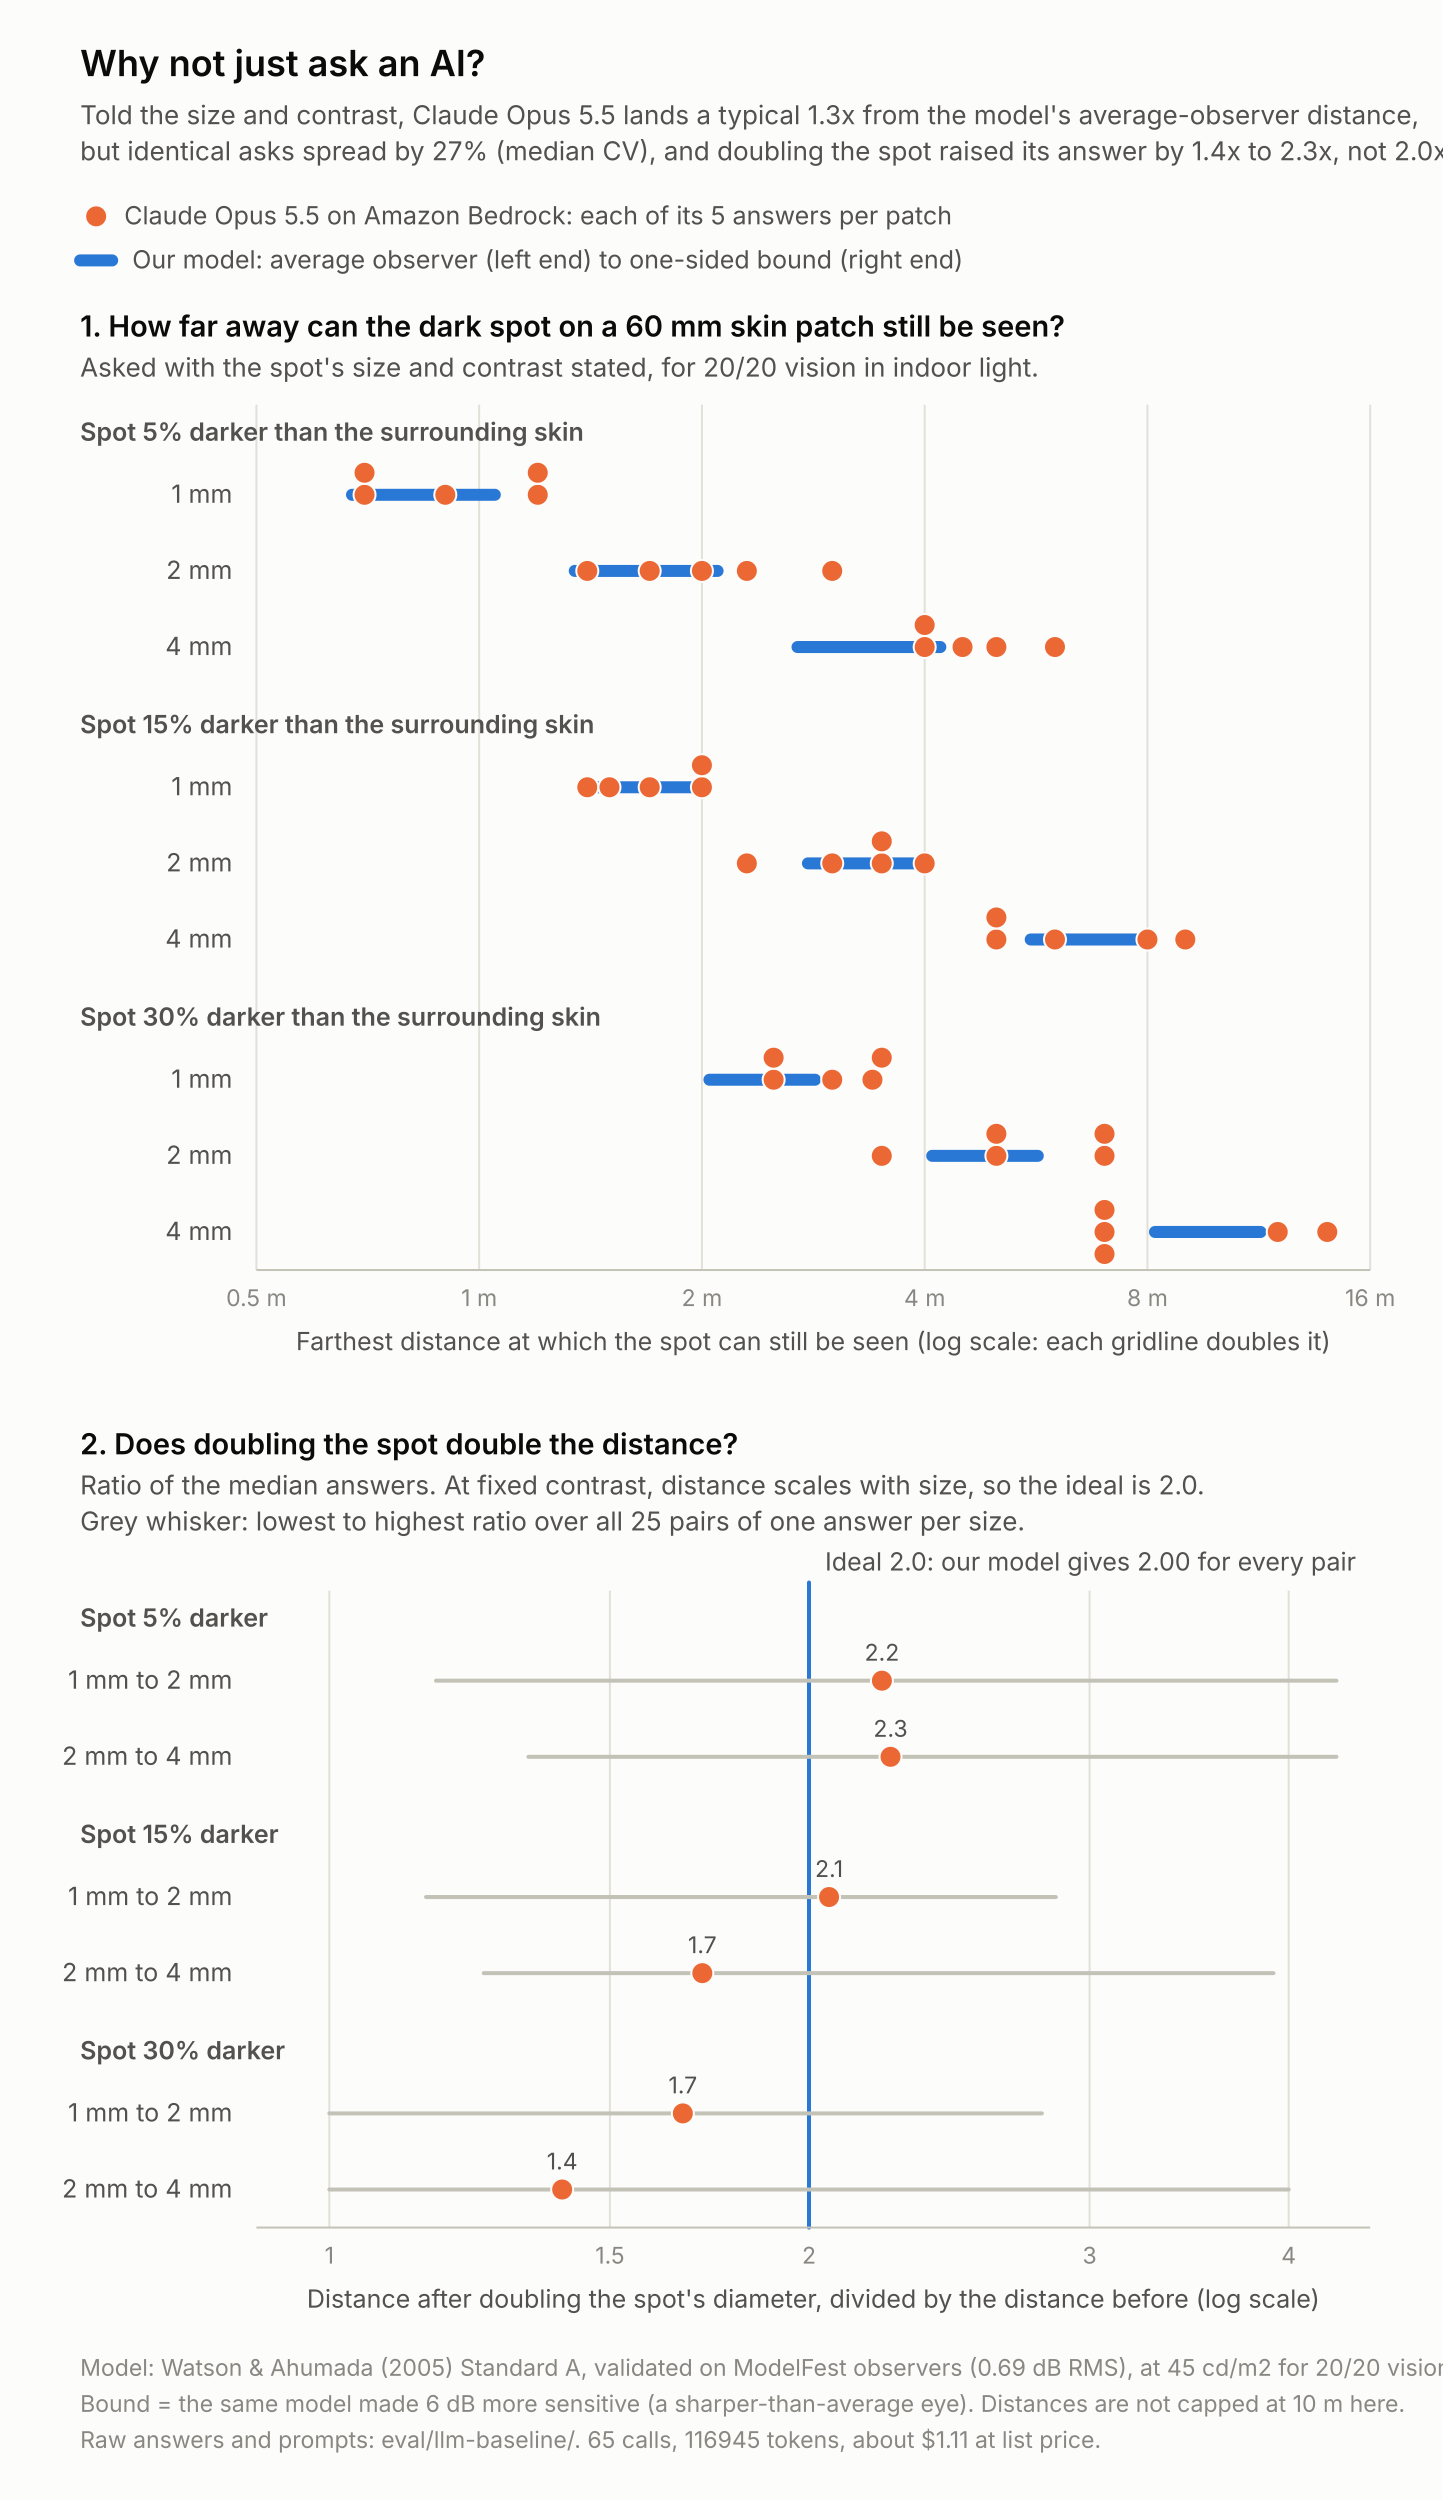
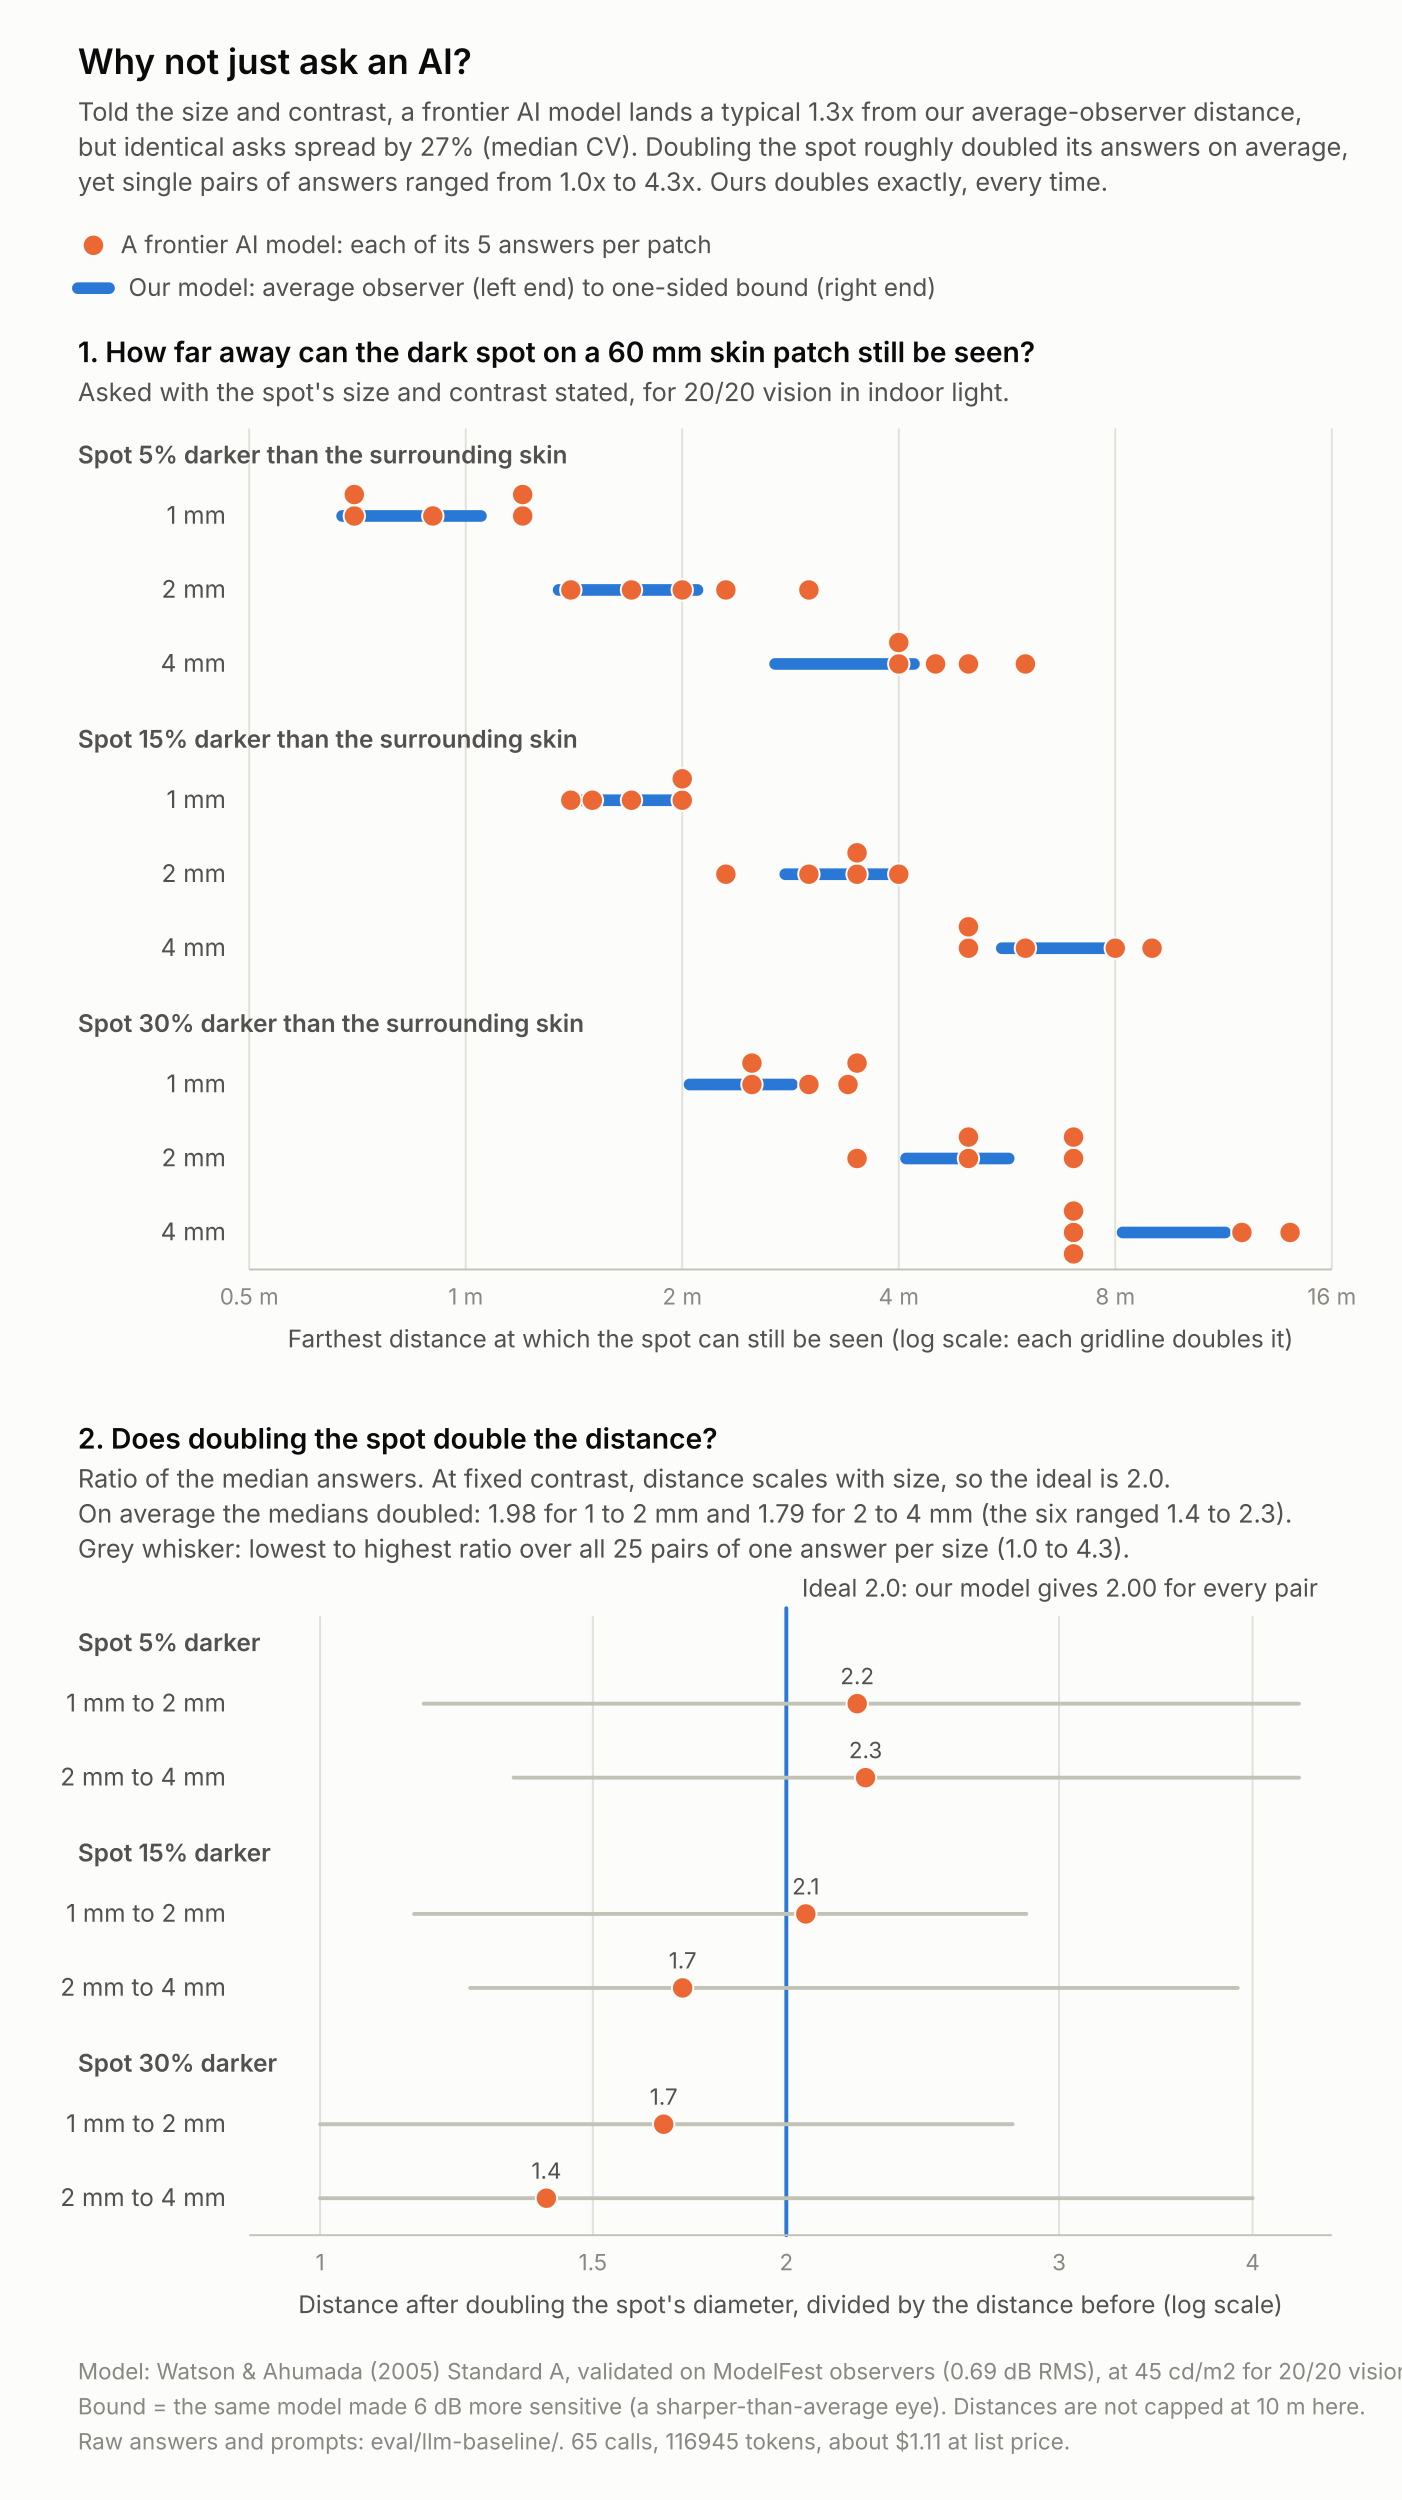
- <svg xmlns="http://www.w3.org/2000/svg" viewBox="0 0 720 1248" width="720" height="1248" role="img" aria-labelledby="t d">
+ <svg xmlns="http://www.w3.org/2000/svg" viewBox="0 0 720 1284" width="720" height="1284" role="img" aria-labelledby="t d">
  <style>
  svg { font-family: system-ui, -apple-system, "Segoe UI", sans-serif; }
  .bg { fill: #fcfcfb; }
  .title { fill: #0b0b0b; font-size: 18px; font-weight: 600; }
  .ptitle { fill: #0b0b0b; font-size: 14.5px; font-weight: 600; }
  .sub, .legend, .axt, .rowlab, .group, .note2, .val { fill: #52514e; }
  .sub { font-size: 13px; }
  .legend, .axt, .rowlab, .note2 { font-size: 12.5px; }
  .group { font-size: 12.5px; font-weight: 600; }
  .val { font-size: 11.5px; font-variant-numeric: tabular-nums; }
  .tick, .note { fill: #898781; }
  .tick, .note { font-size: 11.5px; }
  .tick { font-variant-numeric: tabular-nums; }
  .grid { stroke: #e1e0d9; stroke-width: 1; }
  .axis { stroke: #c3c2b7; stroke-width: 1; }
  .ours { fill: #2a78d6; }
  .idealline { stroke: #2a78d6; stroke-width: 2; stroke-linecap: round; }
  .llm { fill: #eb6834; stroke: #fcfcfb; stroke-width: 2; paint-order: stroke; }
  .whisker { stroke: #c3c2b7; stroke-width: 2; stroke-linecap: round; }
  @media (prefers-color-scheme: dark) {
    .bg { fill: #1a1a19; }
    .title, .ptitle { fill: #f0efec; }
    .sub, .legend, .axt, .rowlab, .group, .note2, .val { fill: #c3c2b7; }
    .tick, .note { fill: #898781; }
    .grid { stroke: #2c2c2a; }
    .axis { stroke: #383835; }
    .ours { fill: #3987e5; }
    .idealline { stroke: #3987e5; }
    .llm { fill: #d95926; stroke: #1a1a19; }
    .whisker { stroke: #383835; }
  }
</style>
-   <rect class="bg" width="720" height="1248" />
+   <rect class="bg" width="720" height="1284" />
  <text class="title" x="40" y="38">Why not just ask an AI?</text>
-   <text class="sub" x="40" y="62">Told the size and contrast, Claude Opus 5.5 lands a typical 1.3x from the model's average-observer distance,</text>
-   <text class="sub" x="40" y="80">but identical asks spread by 27% (median CV), and doubling the spot raised its answer by 1.4x to 2.3x, not 2.0x.</text>
-   <circle class="llm" cx="48" cy="108" r="5" />
-   <text class="legend" x="62" y="112">Claude Opus 5.5 on Amazon Bedrock: each of its 5 answers per patch</text>
-   <rect class="ours" x="37" y="127" width="22" height="6" rx="3" />
-   <text class="legend" x="66" y="134">Our model: average observer (left end) to one-sided bound (right end)</text>
-   <text class="ptitle" x="40" y="168">1. How far away can the dark spot on a 60 mm skin patch still be seen?</text>
-   <text class="sub" x="40" y="188">Asked with the spot's size and contrast stated, for 20/20 vision in indoor light.</text>
-   <line class="grid" x1="128" y1="202" x2="128" y2="634" />
-   <text class="tick" x="128" y="652" text-anchor="middle">0.5 m</text>
-   <line class="grid" x1="239.2" y1="202" x2="239.2" y2="634" />
-   <text class="tick" x="239.2" y="652" text-anchor="middle">1 m</text>
-   <line class="grid" x1="350.4" y1="202" x2="350.4" y2="634" />
-   <text class="tick" x="350.4" y="652" text-anchor="middle">2 m</text>
-   <line class="grid" x1="461.6" y1="202" x2="461.6" y2="634" />
-   <text class="tick" x="461.6" y="652" text-anchor="middle">4 m</text>
-   <line class="grid" x1="572.8" y1="202" x2="572.8" y2="634" />
-   <text class="tick" x="572.8" y="652" text-anchor="middle">8 m</text>
-   <line class="grid" x1="684" y1="202" x2="684" y2="634" />
-   <text class="tick" x="684" y="652" text-anchor="middle">16 m</text>
-   <text class="group" x="40" y="220">Spot 5% darker than the surrounding skin</text>
-   <text class="rowlab" x="116" y="251" text-anchor="end">1 mm</text>
-   <g>
-     <rect class="ours" x="172.715" y="244" width="77.302" height="6" rx="3" />
-   </g>
-   <g>
-     <circle class="llm" cx="222.297" cy="247" r="5" />
-   </g>
-   <g>
-     <circle class="llm" cx="268.449" cy="247" r="5" />
-   </g>
-   <g>
-     <circle class="llm" cx="181.979" cy="247" r="5" />
-   </g>
-   <g>
-     <circle class="llm" cx="181.979" cy="236" r="5" />
-   </g>
-   <g>
-     <circle class="llm" cx="268.449" cy="236" r="5" />
-   </g>
-   <text class="rowlab" x="116" y="289" text-anchor="end">2 mm</text>
-   <g>
-     <rect class="ours" x="283.915" y="282" width="77.302" height="6" rx="3" />
-   </g>
-   <g>
-     <circle class="llm" cx="372.822" cy="285" r="5" />
-   </g>
-   <g>
-     <circle class="llm" cx="324.327" cy="285" r="5" />
-   </g>
-   <g>
-     <circle class="llm" cx="350.4" cy="285" r="5" />
-   </g>
-   <g>
-     <circle class="llm" cx="293.179" cy="285" r="5" />
-   </g>
-   <g>
-     <circle class="llm" cx="415.448" cy="285" r="5" />
-   </g>
-   <text class="rowlab" x="116" y="327" text-anchor="end">4 mm</text>
-   <g>
-     <rect class="ours" x="395.115" y="320" width="77.302" height="6" rx="3" />
-   </g>
-   <g>
-     <circle class="llm" cx="461.6" cy="323" r="5" />
-   </g>
-   <g>
-     <circle class="llm" cx="480.496" cy="323" r="5" />
-   </g>
-   <g>
-     <circle class="llm" cx="497.398" cy="323" r="5" />
-   </g>
-   <g>
-     <circle class="llm" cx="461.6" cy="312" r="5" />
-   </g>
-   <g>
-     <circle class="llm" cx="526.648" cy="323" r="5" />
-   </g>
-   <text class="group" x="40" y="366">Spot 15% darker than the surrounding skin</text>
-   <text class="rowlab" x="116" y="397" text-anchor="end">1 mm</text>
-   <g>
-     <rect class="ours" x="289.125" y="390" width="61.832" height="6" rx="3" />
-   </g>
-   <g>
-     <circle class="llm" cx="324.327" cy="393" r="5" />
-   </g>
-   <g>
-     <circle class="llm" cx="350.4" cy="393" r="5" />
-   </g>
-   <g>
-     <circle class="llm" cx="350.4" cy="382" r="5" />
-   </g>
-   <g>
-     <circle class="llm" cx="293.179" cy="393" r="5" />
-   </g>
-   <g>
-     <circle class="llm" cx="304.248" cy="393" r="5" />
-   </g>
-   <text class="rowlab" x="116" y="435" text-anchor="end">2 mm</text>
-   <g>
-     <rect class="ours" x="400.325" y="428" width="61.832" height="6" rx="3" />
-   </g>
-   <g>
-     <circle class="llm" cx="461.6" cy="431" r="5" />
-   </g>
-   <g>
-     <circle class="llm" cx="440.178" cy="431" r="5" />
-   </g>
-   <g>
-     <circle class="llm" cx="440.178" cy="420" r="5" />
-   </g>
-   <g>
-     <circle class="llm" cx="372.822" cy="431" r="5" />
-   </g>
-   <g>
-     <circle class="llm" cx="415.448" cy="431" r="5" />
-   </g>
-   <text class="rowlab" x="116" y="473" text-anchor="end">4 mm</text>
-   <g>
-     <rect class="ours" x="511.525" y="466" width="61.832" height="6" rx="3" />
-   </g>
-   <g>
-     <circle class="llm" cx="497.398" cy="469" r="5" />
-   </g>
-   <g>
-     <circle class="llm" cx="572.8" cy="469" r="5" />
-   </g>
-   <g>
-     <circle class="llm" cx="497.398" cy="458" r="5" />
-   </g>
-   <g>
-     <circle class="llm" cx="526.648" cy="469" r="5" />
-   </g>
-   <g>
-     <circle class="llm" cx="591.696" cy="469" r="5" />
-   </g>
-   <text class="group" x="40" y="512">Spot 30% darker than the surrounding skin</text>
-   <text class="rowlab" x="116" y="543" text-anchor="end">1 mm</text>
-   <g>
-     <rect class="ours" x="351.163" y="536" width="58.705" height="6" rx="3" />
-   </g>
-   <g>
-     <circle class="llm" cx="415.448" cy="539" r="5" />
-   </g>
-   <g>
-     <circle class="llm" cx="386.198" cy="539" r="5" />
-   </g>
-   <g>
-     <circle class="llm" cx="386.198" cy="528" r="5" />
-   </g>
-   <g>
-     <circle class="llm" cx="440.178" cy="528" r="5" />
-   </g>
-   <g>
-     <circle class="llm" cx="435.527" cy="539" r="5" />
-   </g>
-   <text class="rowlab" x="116" y="581" text-anchor="end">2 mm</text>
-   <g>
-     <rect class="ours" x="462.363" y="574" width="58.705" height="6" rx="3" />
-   </g>
-   <g>
-     <circle class="llm" cx="551.378" cy="577" r="5" />
-   </g>
-   <g>
-     <circle class="llm" cx="440.178" cy="577" r="5" />
-   </g>
-   <g>
-     <circle class="llm" cx="497.398" cy="577" r="5" />
-   </g>
-   <g>
-     <circle class="llm" cx="497.398" cy="566" r="5" />
-   </g>
-   <g>
-     <circle class="llm" cx="551.378" cy="566" r="5" />
-   </g>
-   <text class="rowlab" x="116" y="619" text-anchor="end">4 mm</text>
-   <g>
-     <rect class="ours" x="573.563" y="612" width="58.705" height="6" rx="3" />
-   </g>
-   <g>
-     <circle class="llm" cx="551.378" cy="615" r="5" />
-   </g>
-   <g>
-     <circle class="llm" cx="551.378" cy="604" r="5" />
-   </g>
-   <g>
-     <circle class="llm" cx="637.848" cy="615" r="5" />
-   </g>
-   <g>
-     <circle class="llm" cx="551.378" cy="626" r="5" />
-   </g>
-   <g>
-     <circle class="llm" cx="662.578" cy="615" r="5" />
-   </g>
-   <line class="axis" x1="128" y1="634" x2="684" y2="634" />
-   <text class="axt" x="406" y="674" text-anchor="middle">Farthest distance at which the spot can still be seen (log scale: each gridline doubles it)</text>
-   <text class="ptitle" x="40" y="726">2. Does doubling the spot double the distance?</text>
-   <text class="sub" x="40" y="746">Ratio of the median answers. At fixed contrast, distance scales with size, so the ideal is 2.0.</text>
-   <text class="sub" x="40" y="764">Grey whisker: lowest to highest ratio over all 25 pairs of one answer per size.</text>
-   <line class="grid" x1="164.398" y1="794" x2="164.398" y2="1112" />
-   <text class="tick" x="164.398" y="1130" text-anchor="middle">1</text>
-   <line class="grid" x1="304.471" y1="794" x2="304.471" y2="1112" />
-   <text class="tick" x="304.471" y="1130" text-anchor="middle">1.5</text>
-   <line class="grid" x1="403.854" y1="794" x2="403.854" y2="1112" />
-   <text class="tick" x="403.854" y="1130" text-anchor="middle">2</text>
-   <line class="grid" x1="543.927" y1="794" x2="543.927" y2="1112" />
-   <text class="tick" x="543.927" y="1130" text-anchor="middle">3</text>
-   <line class="grid" x1="643.31" y1="794" x2="643.31" y2="1112" />
-   <text class="tick" x="643.31" y="1130" text-anchor="middle">4</text>
-   <line class="idealline" x1="403.854" y1="790" x2="403.854" y2="1112" />
-   <text class="note2" x="411.854" y="784">Ideal 2.0: our model gives 2.00 for every pair</text>
-   <text class="group" x="40" y="812">Spot 5% darker</text>
-   <text class="rowlab" x="116" y="843" text-anchor="end">1 mm to 2 mm</text>
-   <g>
-     <line class="whisker" x1="217.651" y1="839" x2="667.145" y2="839" />
-   </g>
-   <g>
-     <circle class="llm" cx="440.252" cy="839" r="5" />
-   </g>
-   <text class="val" x="440.252" y="829" text-anchor="middle">2.2</text>
-   <text class="rowlab" x="116" y="881" text-anchor="end">2 mm to 4 mm</text>
-   <g>
-     <line class="whisker" x1="263.781" y1="877" x2="667.145" y2="877" />
-   </g>
-   <g>
-     <circle class="llm" cx="444.544" cy="877" r="5" />
-   </g>
-   <text class="val" x="444.544" y="867" text-anchor="middle">2.3</text>
-   <text class="group" x="40" y="920">Spot 15% darker</text>
-   <text class="rowlab" x="116" y="951" text-anchor="end">1 mm to 2 mm</text>
-   <g>
-     <line class="whisker" x1="212.681" y1="947" x2="527.072" y2="947" />
-   </g>
-   <g>
-     <circle class="llm" cx="413.868" cy="947" r="5" />
-   </g>
-   <text class="val" x="413.868" y="937" text-anchor="middle">2.1</text>
-   <text class="rowlab" x="116" y="989" text-anchor="end">2 mm to 4 mm</text>
-   <g>
-     <line class="whisker" x1="241.486" y1="985" x2="635.718" y2="985" />
-   </g>
-   <g>
-     <circle class="llm" cx="350.601" cy="985" r="5" />
-   </g>
-   <text class="val" x="350.601" y="975" text-anchor="middle">1.7</text>
-   <text class="group" x="40" y="1028">Spot 30% darker</text>
-   <text class="rowlab" x="116" y="1059" text-anchor="end">1 mm to 2 mm</text>
-   <g>
-     <line class="whisker" x1="164.398" y1="1055" x2="520.093" y2="1055" />
-   </g>
-   <g>
-     <circle class="llm" cx="340.869" cy="1055" r="5" />
-   </g>
-   <text class="val" x="340.869" y="1045" text-anchor="middle">1.7</text>
-   <text class="rowlab" x="116" y="1097" text-anchor="end">2 mm to 4 mm</text>
-   <g>
-     <line class="whisker" x1="164.398" y1="1093" x2="643.31" y2="1093" />
-   </g>
-   <g>
-     <circle class="llm" cx="280.637" cy="1093" r="5" />
-   </g>
-   <text class="val" x="280.637" y="1083" text-anchor="middle">1.4</text>
-   <line class="axis" x1="128" y1="1112" x2="684" y2="1112" />
-   <text class="axt" x="406" y="1152" text-anchor="middle">Distance after doubling the spot's diameter, divided by the distance before (log scale)</text>
-   <text class="note" x="40" y="1186">Model: Watson &amp; Ahumada (2005) Standard A, validated on ModelFest observers (0.69 dB RMS), at 45 cd/m2 for 20/20 vision.</text>
-   <text class="note" x="40" y="1204">Bound = the same model made 6 dB more sensitive (a sharper-than-average eye). Distances are not capped at 10 m here.</text>
-   <text class="note" x="40" y="1222">Raw answers and prompts: eval/llm-baseline/. 65 calls, 116945 tokens, about $1.11 at list price.</text>
+   <text class="sub" x="40" y="62">Told the size and contrast, a frontier AI model lands a typical 1.3x from our average-observer distance,</text>
+   <text class="sub" x="40" y="80">but identical asks spread by 27% (median CV). Doubling the spot roughly doubled its answers on average,</text>
+   <text class="sub" x="40" y="98">yet single pairs of answers ranged from 1.0x to 4.3x. Ours doubles exactly, every time.</text>
+   <circle class="llm" cx="48" cy="126" r="5" />
+   <text class="legend" x="62" y="130">A frontier AI model: each of its 5 answers per patch</text>
+   <rect class="ours" x="37" y="145" width="22" height="6" rx="3" />
+   <text class="legend" x="66" y="152">Our model: average observer (left end) to one-sided bound (right end)</text>
+   <text class="ptitle" x="40" y="186">1. How far away can the dark spot on a 60 mm skin patch still be seen?</text>
+   <text class="sub" x="40" y="206">Asked with the spot's size and contrast stated, for 20/20 vision in indoor light.</text>
+   <line class="grid" x1="128" y1="220" x2="128" y2="652" />
+   <text class="tick" x="128" y="670" text-anchor="middle">0.5 m</text>
+   <line class="grid" x1="239.2" y1="220" x2="239.2" y2="652" />
+   <text class="tick" x="239.2" y="670" text-anchor="middle">1 m</text>
+   <line class="grid" x1="350.4" y1="220" x2="350.4" y2="652" />
+   <text class="tick" x="350.4" y="670" text-anchor="middle">2 m</text>
+   <line class="grid" x1="461.6" y1="220" x2="461.6" y2="652" />
+   <text class="tick" x="461.6" y="670" text-anchor="middle">4 m</text>
+   <line class="grid" x1="572.8" y1="220" x2="572.8" y2="652" />
+   <text class="tick" x="572.8" y="670" text-anchor="middle">8 m</text>
+   <line class="grid" x1="684" y1="220" x2="684" y2="652" />
+   <text class="tick" x="684" y="670" text-anchor="middle">16 m</text>
+   <text class="group" x="40" y="238">Spot 5% darker than the surrounding skin</text>
+   <text class="rowlab" x="116" y="269" text-anchor="end">1 mm</text>
+   <g>
+     <rect class="ours" x="172.715" y="262" width="77.302" height="6" rx="3" />
+   </g>
+   <g>
+     <circle class="llm" cx="222.297" cy="265" r="5" />
+   </g>
+   <g>
+     <circle class="llm" cx="268.449" cy="265" r="5" />
+   </g>
+   <g>
+     <circle class="llm" cx="181.979" cy="265" r="5" />
+   </g>
+   <g>
+     <circle class="llm" cx="181.979" cy="254" r="5" />
+   </g>
+   <g>
+     <circle class="llm" cx="268.449" cy="254" r="5" />
+   </g>
+   <text class="rowlab" x="116" y="307" text-anchor="end">2 mm</text>
+   <g>
+     <rect class="ours" x="283.915" y="300" width="77.302" height="6" rx="3" />
+   </g>
+   <g>
+     <circle class="llm" cx="372.822" cy="303" r="5" />
+   </g>
+   <g>
+     <circle class="llm" cx="324.327" cy="303" r="5" />
+   </g>
+   <g>
+     <circle class="llm" cx="350.4" cy="303" r="5" />
+   </g>
+   <g>
+     <circle class="llm" cx="293.179" cy="303" r="5" />
+   </g>
+   <g>
+     <circle class="llm" cx="415.448" cy="303" r="5" />
+   </g>
+   <text class="rowlab" x="116" y="345" text-anchor="end">4 mm</text>
+   <g>
+     <rect class="ours" x="395.115" y="338" width="77.302" height="6" rx="3" />
+   </g>
+   <g>
+     <circle class="llm" cx="461.6" cy="341" r="5" />
+   </g>
+   <g>
+     <circle class="llm" cx="480.496" cy="341" r="5" />
+   </g>
+   <g>
+     <circle class="llm" cx="497.398" cy="341" r="5" />
+   </g>
+   <g>
+     <circle class="llm" cx="461.6" cy="330" r="5" />
+   </g>
+   <g>
+     <circle class="llm" cx="526.648" cy="341" r="5" />
+   </g>
+   <text class="group" x="40" y="384">Spot 15% darker than the surrounding skin</text>
+   <text class="rowlab" x="116" y="415" text-anchor="end">1 mm</text>
+   <g>
+     <rect class="ours" x="289.125" y="408" width="61.832" height="6" rx="3" />
+   </g>
+   <g>
+     <circle class="llm" cx="324.327" cy="411" r="5" />
+   </g>
+   <g>
+     <circle class="llm" cx="350.4" cy="411" r="5" />
+   </g>
+   <g>
+     <circle class="llm" cx="350.4" cy="400" r="5" />
+   </g>
+   <g>
+     <circle class="llm" cx="293.179" cy="411" r="5" />
+   </g>
+   <g>
+     <circle class="llm" cx="304.248" cy="411" r="5" />
+   </g>
+   <text class="rowlab" x="116" y="453" text-anchor="end">2 mm</text>
+   <g>
+     <rect class="ours" x="400.325" y="446" width="61.832" height="6" rx="3" />
+   </g>
+   <g>
+     <circle class="llm" cx="461.6" cy="449" r="5" />
+   </g>
+   <g>
+     <circle class="llm" cx="440.178" cy="449" r="5" />
+   </g>
+   <g>
+     <circle class="llm" cx="440.178" cy="438" r="5" />
+   </g>
+   <g>
+     <circle class="llm" cx="372.822" cy="449" r="5" />
+   </g>
+   <g>
+     <circle class="llm" cx="415.448" cy="449" r="5" />
+   </g>
+   <text class="rowlab" x="116" y="491" text-anchor="end">4 mm</text>
+   <g>
+     <rect class="ours" x="511.525" y="484" width="61.832" height="6" rx="3" />
+   </g>
+   <g>
+     <circle class="llm" cx="497.398" cy="487" r="5" />
+   </g>
+   <g>
+     <circle class="llm" cx="572.8" cy="487" r="5" />
+   </g>
+   <g>
+     <circle class="llm" cx="497.398" cy="476" r="5" />
+   </g>
+   <g>
+     <circle class="llm" cx="526.648" cy="487" r="5" />
+   </g>
+   <g>
+     <circle class="llm" cx="591.696" cy="487" r="5" />
+   </g>
+   <text class="group" x="40" y="530">Spot 30% darker than the surrounding skin</text>
+   <text class="rowlab" x="116" y="561" text-anchor="end">1 mm</text>
+   <g>
+     <rect class="ours" x="351.163" y="554" width="58.705" height="6" rx="3" />
+   </g>
+   <g>
+     <circle class="llm" cx="415.448" cy="557" r="5" />
+   </g>
+   <g>
+     <circle class="llm" cx="386.198" cy="557" r="5" />
+   </g>
+   <g>
+     <circle class="llm" cx="386.198" cy="546" r="5" />
+   </g>
+   <g>
+     <circle class="llm" cx="440.178" cy="546" r="5" />
+   </g>
+   <g>
+     <circle class="llm" cx="435.527" cy="557" r="5" />
+   </g>
+   <text class="rowlab" x="116" y="599" text-anchor="end">2 mm</text>
+   <g>
+     <rect class="ours" x="462.363" y="592" width="58.705" height="6" rx="3" />
+   </g>
+   <g>
+     <circle class="llm" cx="551.378" cy="595" r="5" />
+   </g>
+   <g>
+     <circle class="llm" cx="440.178" cy="595" r="5" />
+   </g>
+   <g>
+     <circle class="llm" cx="497.398" cy="595" r="5" />
+   </g>
+   <g>
+     <circle class="llm" cx="497.398" cy="584" r="5" />
+   </g>
+   <g>
+     <circle class="llm" cx="551.378" cy="584" r="5" />
+   </g>
+   <text class="rowlab" x="116" y="637" text-anchor="end">4 mm</text>
+   <g>
+     <rect class="ours" x="573.563" y="630" width="58.705" height="6" rx="3" />
+   </g>
+   <g>
+     <circle class="llm" cx="551.378" cy="633" r="5" />
+   </g>
+   <g>
+     <circle class="llm" cx="551.378" cy="622" r="5" />
+   </g>
+   <g>
+     <circle class="llm" cx="637.848" cy="633" r="5" />
+   </g>
+   <g>
+     <circle class="llm" cx="551.378" cy="644" r="5" />
+   </g>
+   <g>
+     <circle class="llm" cx="662.578" cy="633" r="5" />
+   </g>
+   <line class="axis" x1="128" y1="652" x2="684" y2="652" />
+   <text class="axt" x="406" y="692" text-anchor="middle">Farthest distance at which the spot can still be seen (log scale: each gridline doubles it)</text>
+   <text class="ptitle" x="40" y="744">2. Does doubling the spot double the distance?</text>
+   <text class="sub" x="40" y="764">Ratio of the median answers. At fixed contrast, distance scales with size, so the ideal is 2.0.</text>
+   <text class="sub" x="40" y="782">On average the medians doubled: 1.98 for 1 to 2 mm and 1.79 for 2 to 4 mm (the six ranged 1.4 to 2.3).</text>
+   <text class="sub" x="40" y="800">Grey whisker: lowest to highest ratio over all 25 pairs of one answer per size (1.0 to 4.3).</text>
+   <line class="grid" x1="164.398" y1="830" x2="164.398" y2="1148" />
+   <text class="tick" x="164.398" y="1166" text-anchor="middle">1</text>
+   <line class="grid" x1="304.471" y1="830" x2="304.471" y2="1148" />
+   <text class="tick" x="304.471" y="1166" text-anchor="middle">1.5</text>
+   <line class="grid" x1="403.854" y1="830" x2="403.854" y2="1148" />
+   <text class="tick" x="403.854" y="1166" text-anchor="middle">2</text>
+   <line class="grid" x1="543.927" y1="830" x2="543.927" y2="1148" />
+   <text class="tick" x="543.927" y="1166" text-anchor="middle">3</text>
+   <line class="grid" x1="643.31" y1="830" x2="643.31" y2="1148" />
+   <text class="tick" x="643.31" y="1166" text-anchor="middle">4</text>
+   <line class="idealline" x1="403.854" y1="826" x2="403.854" y2="1148" />
+   <text class="note2" x="411.854" y="820">Ideal 2.0: our model gives 2.00 for every pair</text>
+   <text class="group" x="40" y="848">Spot 5% darker</text>
+   <text class="rowlab" x="116" y="879" text-anchor="end">1 mm to 2 mm</text>
+   <g>
+     <line class="whisker" x1="217.651" y1="875" x2="667.145" y2="875" />
+   </g>
+   <g>
+     <circle class="llm" cx="440.252" cy="875" r="5" />
+   </g>
+   <text class="val" x="440.252" y="865" text-anchor="middle">2.2</text>
+   <text class="rowlab" x="116" y="917" text-anchor="end">2 mm to 4 mm</text>
+   <g>
+     <line class="whisker" x1="263.781" y1="913" x2="667.145" y2="913" />
+   </g>
+   <g>
+     <circle class="llm" cx="444.544" cy="913" r="5" />
+   </g>
+   <text class="val" x="444.544" y="903" text-anchor="middle">2.3</text>
+   <text class="group" x="40" y="956">Spot 15% darker</text>
+   <text class="rowlab" x="116" y="987" text-anchor="end">1 mm to 2 mm</text>
+   <g>
+     <line class="whisker" x1="212.681" y1="983" x2="527.072" y2="983" />
+   </g>
+   <g>
+     <circle class="llm" cx="413.868" cy="983" r="5" />
+   </g>
+   <text class="val" x="413.868" y="973" text-anchor="middle">2.1</text>
+   <text class="rowlab" x="116" y="1025" text-anchor="end">2 mm to 4 mm</text>
+   <g>
+     <line class="whisker" x1="241.486" y1="1021" x2="635.718" y2="1021" />
+   </g>
+   <g>
+     <circle class="llm" cx="350.601" cy="1021" r="5" />
+   </g>
+   <text class="val" x="350.601" y="1011" text-anchor="middle">1.7</text>
+   <text class="group" x="40" y="1064">Spot 30% darker</text>
+   <text class="rowlab" x="116" y="1095" text-anchor="end">1 mm to 2 mm</text>
+   <g>
+     <line class="whisker" x1="164.398" y1="1091" x2="520.093" y2="1091" />
+   </g>
+   <g>
+     <circle class="llm" cx="340.869" cy="1091" r="5" />
+   </g>
+   <text class="val" x="340.869" y="1081" text-anchor="middle">1.7</text>
+   <text class="rowlab" x="116" y="1133" text-anchor="end">2 mm to 4 mm</text>
+   <g>
+     <line class="whisker" x1="164.398" y1="1129" x2="643.31" y2="1129" />
+   </g>
+   <g>
+     <circle class="llm" cx="280.637" cy="1129" r="5" />
+   </g>
+   <text class="val" x="280.637" y="1119" text-anchor="middle">1.4</text>
+   <line class="axis" x1="128" y1="1148" x2="684" y2="1148" />
+   <text class="axt" x="406" y="1188" text-anchor="middle">Distance after doubling the spot's diameter, divided by the distance before (log scale)</text>
+   <text class="note" x="40" y="1222">Model: Watson &amp; Ahumada (2005) Standard A, validated on ModelFest observers (0.69 dB RMS), at 45 cd/m2 for 20/20 vision.</text>
+   <text class="note" x="40" y="1240">Bound = the same model made 6 dB more sensitive (a sharper-than-average eye). Distances are not capped at 10 m here.</text>
+   <text class="note" x="40" y="1258">Raw answers and prompts: eval/llm-baseline/. 65 calls, 116945 tokens, about $1.11 at list price.</text>
</svg>
